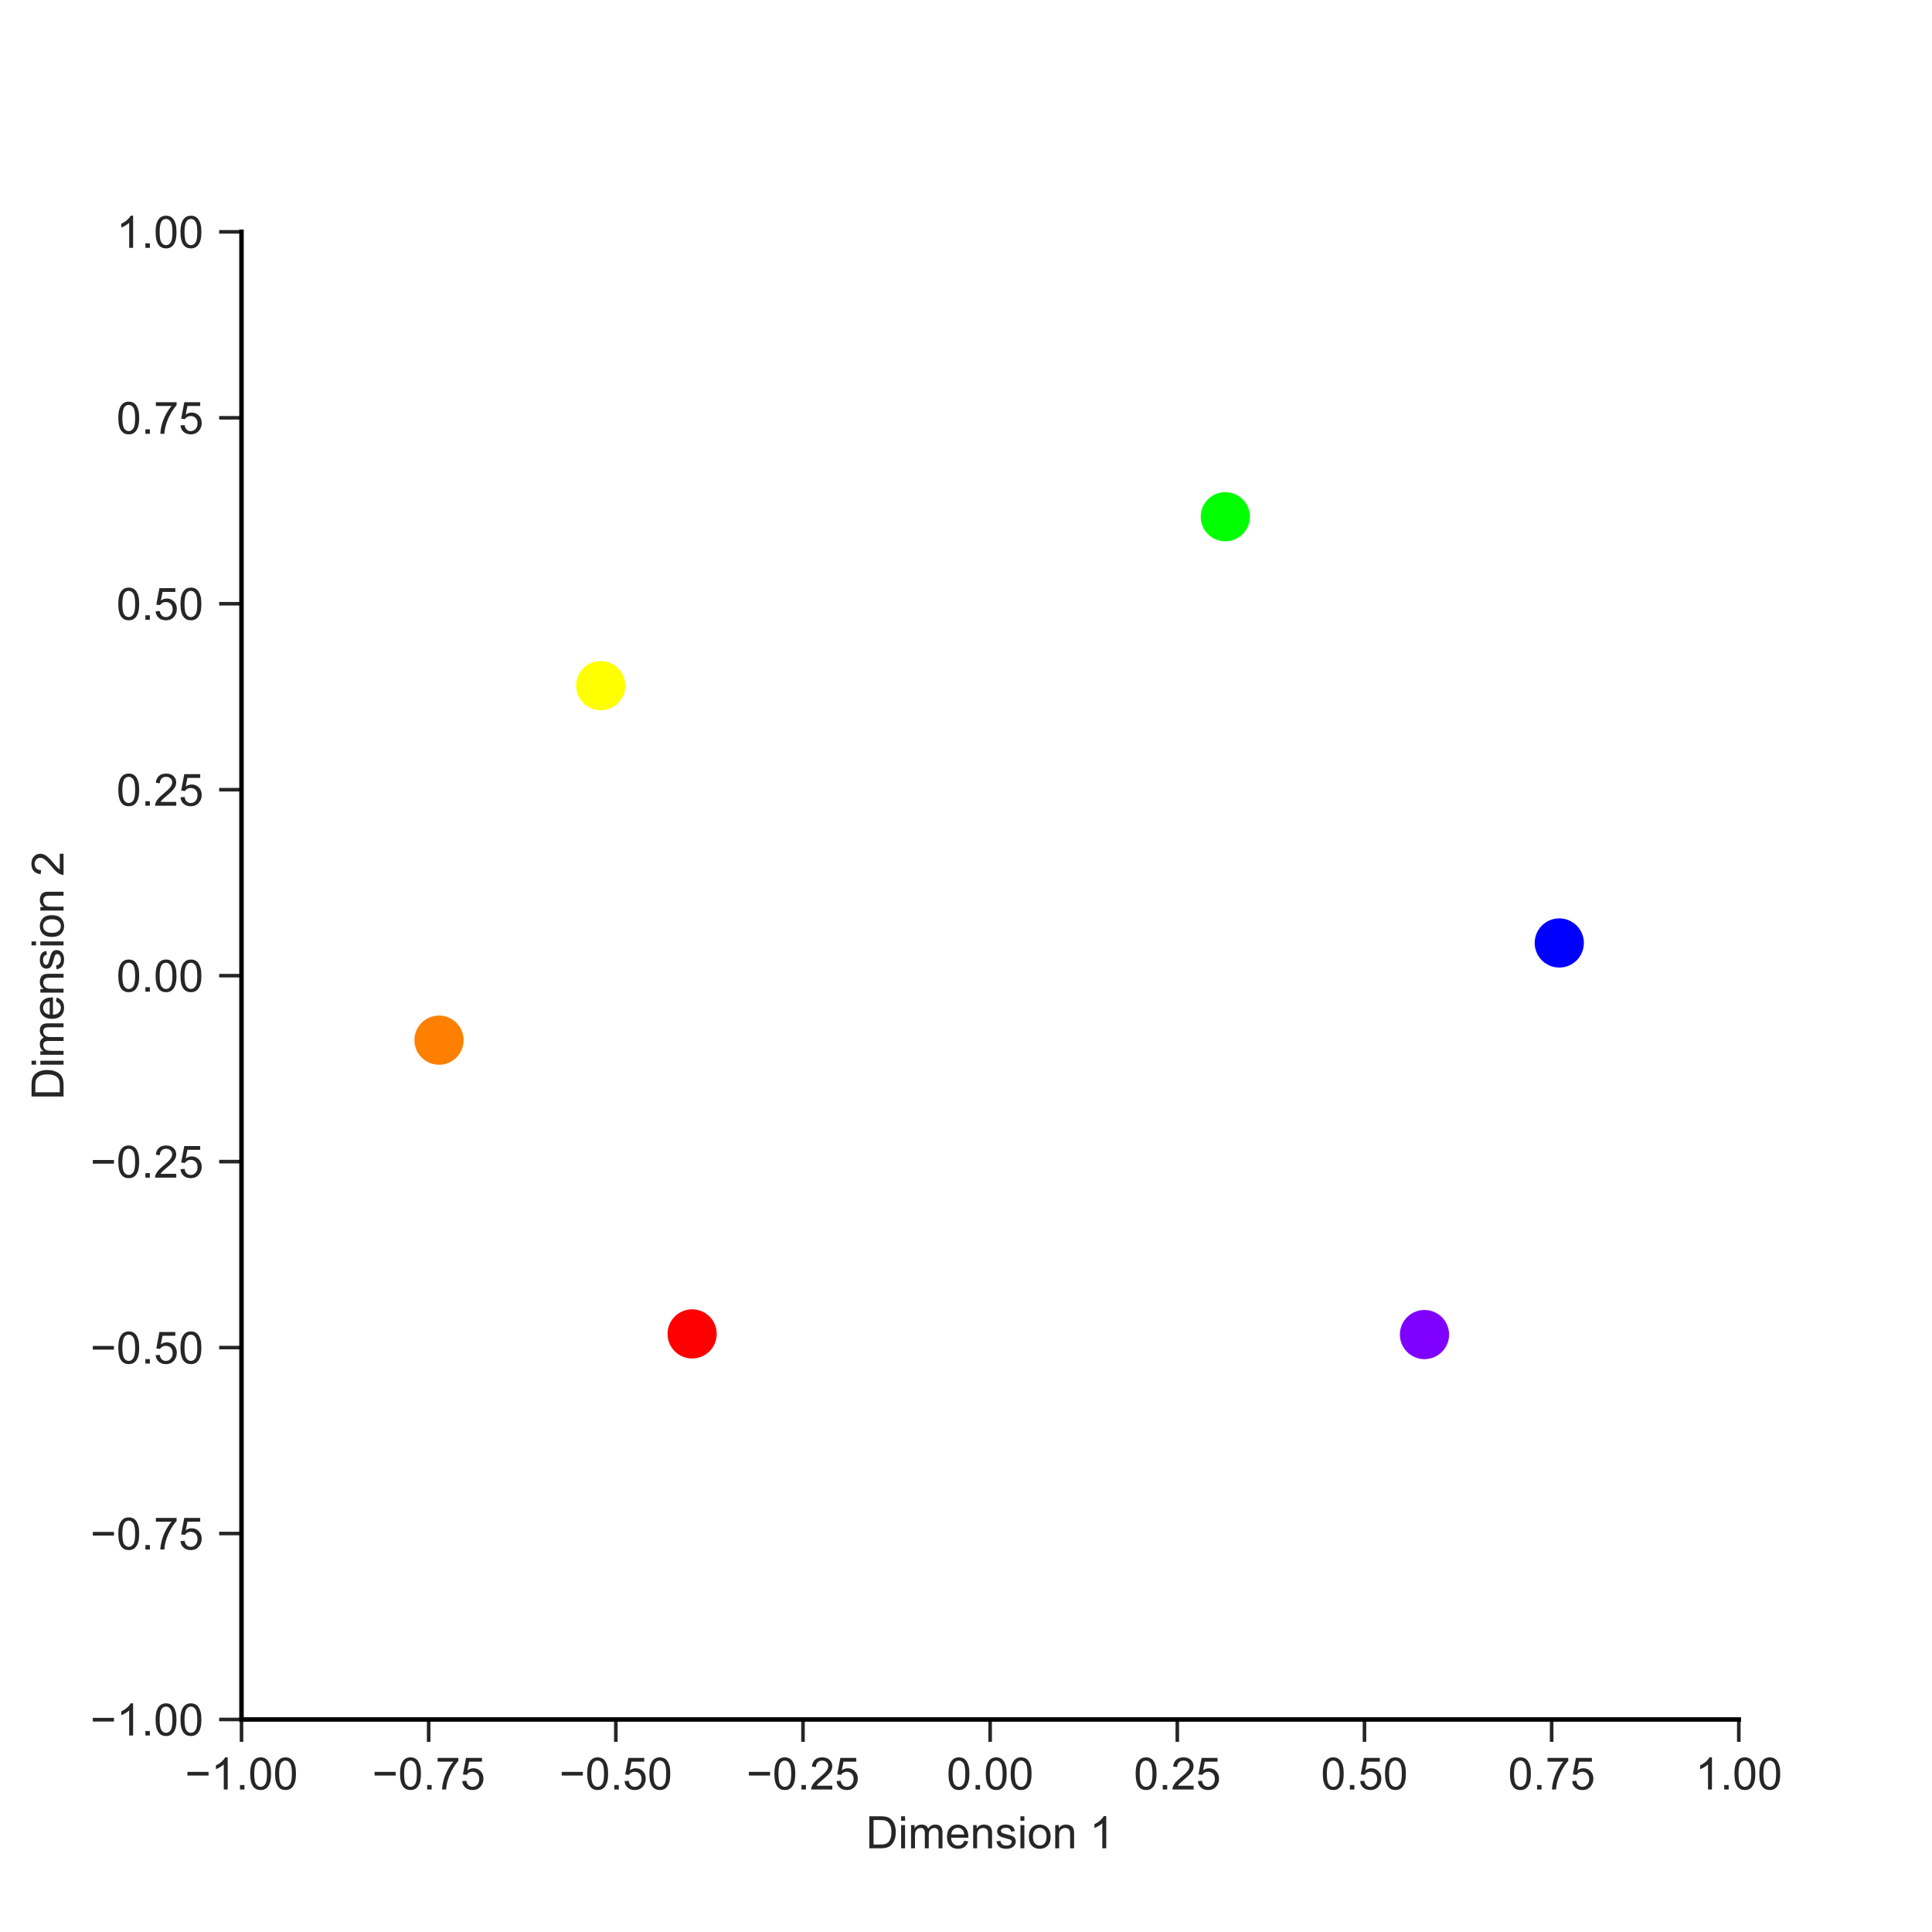
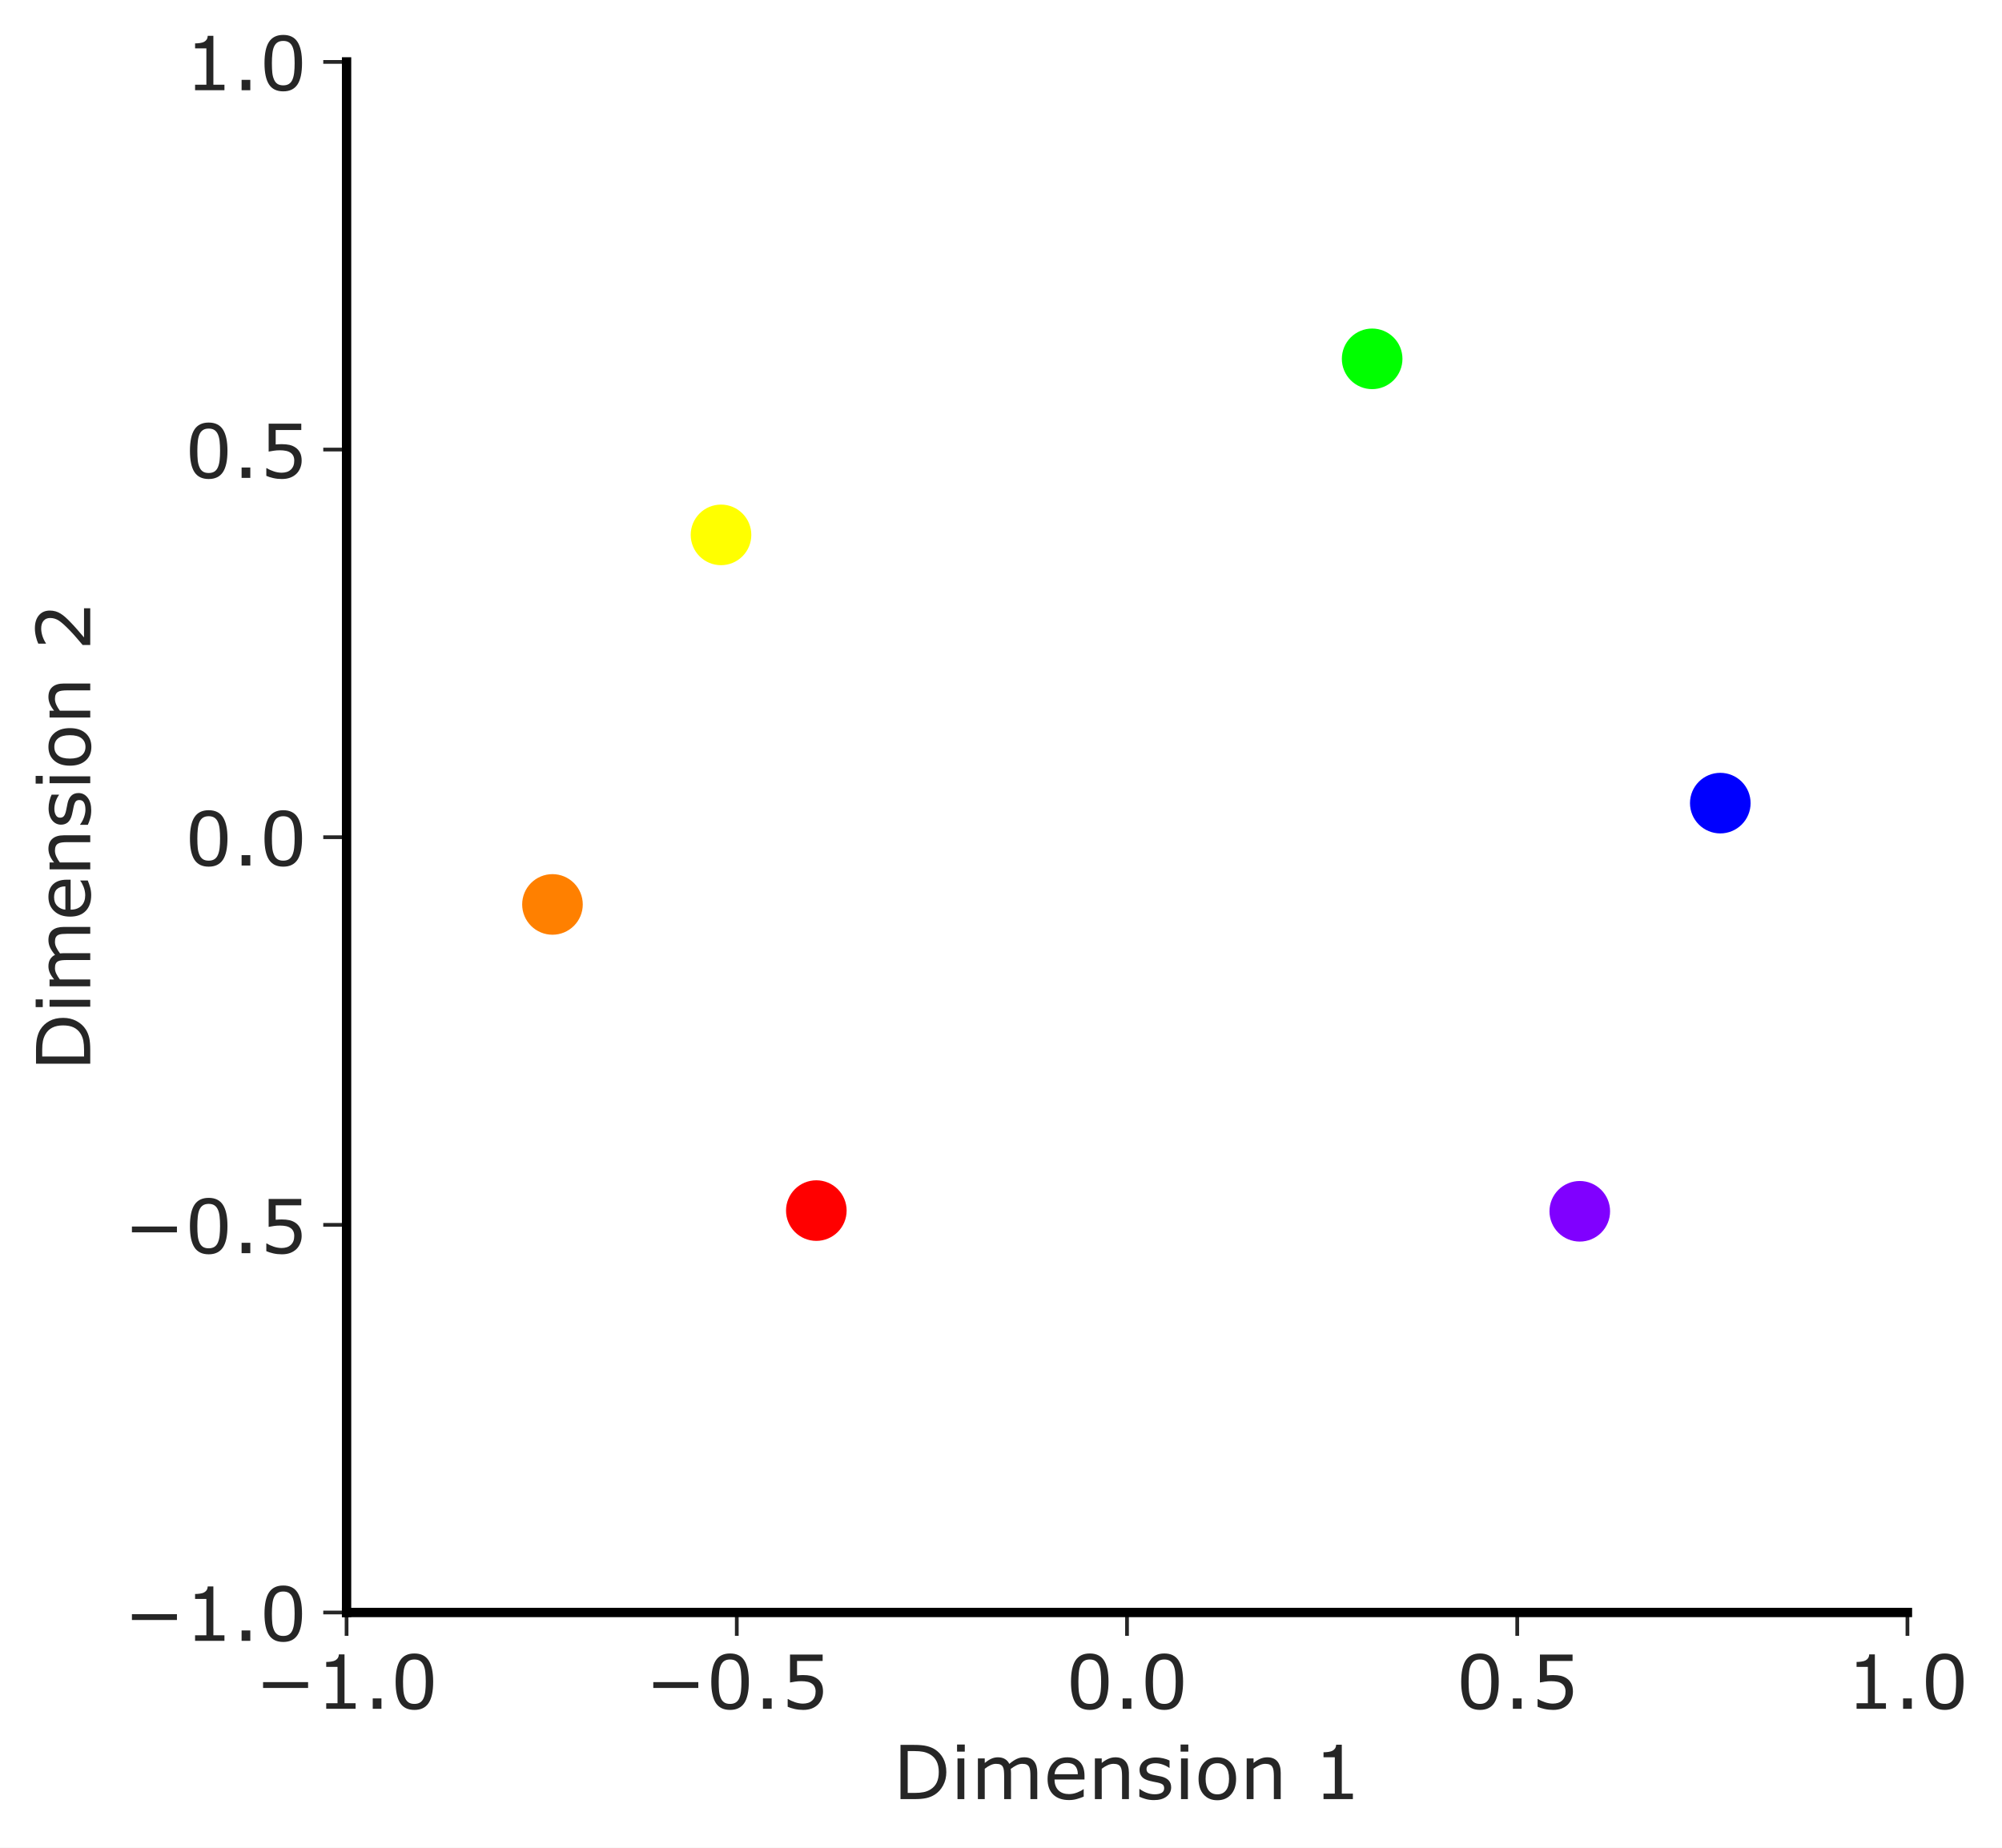
- <svg xmlns="http://www.w3.org/2000/svg" xmlns:xlink="http://www.w3.org/1999/xlink" width="432pt" height="432pt" viewBox="0 0 432 432" version="1.1">
+ <svg xmlns="http://www.w3.org/2000/svg" xmlns:xlink="http://www.w3.org/1999/xlink" width="429.42pt" height="396.374pt" viewBox="0 0 429.42 396.374" version="1.1">
  <defs>
    <style type="text/css">*{stroke-linejoin: round; stroke-linecap: butt}</style>
  </defs>
  <g id="figure_1">
    <g id="patch_1">
-       <path d="M 0 432  L 432 432  L 432 0  L 0 0  z " style="fill: #ffffff" />
+       <path d="M 0 396.374  L 429.42 396.374  L 429.42 0  L 0 0  z " style="fill: #ffffff" />
    </g>
    <g id="axes_1">
      <g id="patch_2">
-         <path d="M 54 384.48  L 388.8 384.48  L 388.8 51.84  L 54 51.84  z " style="fill: #ffffff" />
+         <path d="M 74.338 345.919  L 409.137 345.919  L 409.137 13.279  L 74.338 13.279  z " style="fill: #ffffff" />
      </g>
      <g id="matplotlib.axis_1">
        <g id="xtick_1">
          <g id="line2d_1">
-             <path d="M 54 384.48  L 54 51.84  " clip-path="url(#p0e31e19bcc)" style="fill: none; stroke: #ffffff; stroke-width: 0.8; stroke-linecap: round" />
+             <path d="M 74.338 345.919  L 74.338 13.279  " clip-path="url(#p8f8baae552)" style="fill: none; stroke: #ffffff; stroke-width: 0.8; stroke-linecap: round" />
          </g>
          <g id="line2d_2">
            <defs>
-               <path id="m3b81d5f640" d="M 0 0  L 0 5  " style="stroke: #262626; stroke-width: 0.8" />
-             </defs>
-             <g>
-               <use xlink:href="#m3b81d5f640" x="54" y="384.48" style="fill: #262626; stroke: #262626; stroke-width: 0.8" />
+               <path id="mc0f904292c" d="M 0 0  L 0 5  " style="stroke: #262626; stroke-width: 0.8" />
+             </defs>
+             <g>
+               <use xlink:href="#mc0f904292c" x="74.338" y="345.919" style="fill: #262626; stroke: #262626; stroke-width: 0.8" />
            </g>
          </g>
          <g id="text_1">
-             <g style="fill: #262626" transform="translate(41.34922 400.1378) scale(0.1 -0.1)">
+             <g style="fill: #262626" transform="translate(54.7075 366.5763) scale(0.16 -0.16)">
              <defs>
-                 <path id="ArialMT-2212" d="M 3381 1997  L 356 1997  L 356 2522  L 3381 2522  L 3381 1997  z " transform="scale(0.015625)" />
-                 <path id="ArialMT-31" d="M 2384 0  L 1822 0  L 1822 3584  Q 1619 3391 1289 3197  Q 959 3003 697 2906  L 697 3450  Q 1169 3672 1522 3987  Q 1875 4303 2022 4600  L 2384 4600  L 2384 0  z " transform="scale(0.015625)" />
-                 <path id="ArialMT-2e" d="M 581 0  L 581 641  L 1222 641  L 1222 0  L 581 0  z " transform="scale(0.015625)" />
-                 <path id="ArialMT-30" d="M 266 2259  Q 266 3072 433 3567  Q 600 4063 929 4331  Q 1259 4600 1759 4600  Q 2128 4600 2406 4451  Q 2684 4303 2865 4023  Q 3047 3744 3150 3342  Q 3253 2941 3253 2259  Q 3253 1453 3087 958  Q 2922 463 2592 192  Q 2263 -78 1759 -78  Q 1097 -78 719 397  Q 266 969 266 2259  z M 844 2259  Q 844 1131 1108 757  Q 1372 384 1759 384  Q 2147 384 2411 759  Q 2675 1134 2675 2259  Q 2675 3391 2411 3762  Q 2147 4134 1753 4134  Q 1366 4134 1134 3806  Q 844 3388 844 2259  z " transform="scale(0.015625)" />
+                 <path id="Verdana-2212" d="M 4550 1788  L 688 1788  L 688 2288  L 4550 2288  L 4550 1788  z " transform="scale(0.015625)" />
+                 <path id="Verdana-31" d="M 3388 0  L 869 0  L 869 475  L 1838 475  L 1838 3594  L 869 3594  L 869 4019  Q 1066 4019 1291 4051  Q 1516 4084 1631 4147  Q 1775 4225 1858 4345  Q 1941 4466 1953 4669  L 2438 4669  L 2438 475  L 3388 475  L 3388 0  z " transform="scale(0.015625)" />
+                 <path id="Verdana-2e" d="M 1538 0  L 791 0  L 791 891  L 1538 891  L 1538 0  z " transform="scale(0.015625)" />
+                 <path id="Verdana-30" d="M 3647 2328  Q 3647 1075 3255 489  Q 2863 -97 2038 -97  Q 1200 -97 814 497  Q 428 1091 428 2322  Q 428 3563 818 4155  Q 1209 4747 2038 4747  Q 2875 4747 3261 4145  Q 3647 3544 3647 2328  z M 2825 909  Q 2934 1163 2973 1505  Q 3013 1847 3013 2328  Q 3013 2803 2973 3153  Q 2934 3503 2822 3747  Q 2713 3988 2523 4109  Q 2334 4231 2038 4231  Q 1744 4231 1551 4109  Q 1359 3988 1247 3741  Q 1141 3509 1102 3137  Q 1063 2766 1063 2322  Q 1063 1834 1097 1506  Q 1131 1178 1244 919  Q 1347 675 1536 547  Q 1725 419 2038 419  Q 2331 419 2525 541  Q 2719 663 2825 909  z " transform="scale(0.015625)" />
              </defs>
-               <use xlink:href="#ArialMT-2212" />
-               <use xlink:href="#ArialMT-31" x="58.398" />
-               <use xlink:href="#ArialMT-2e" x="114.014" />
-               <use xlink:href="#ArialMT-30" x="141.797" />
-               <use xlink:href="#ArialMT-30" x="197.412" />
+               <use xlink:href="#Verdana-2212" />
+               <use xlink:href="#Verdana-31" x="81.836" />
+               <use xlink:href="#Verdana-2e" x="145.41" />
+               <use xlink:href="#Verdana-30" x="181.787" />
            </g>
          </g>
        </g>
        <g id="xtick_2">
          <g id="line2d_3">
-             <path d="M 95.85 384.48  L 95.85 51.84  " clip-path="url(#p0e31e19bcc)" style="fill: none; stroke: #ffffff; stroke-width: 0.8; stroke-linecap: round" />
+             <path d="M 158.037 345.919  L 158.037 13.279  " clip-path="url(#p8f8baae552)" style="fill: none; stroke: #ffffff; stroke-width: 0.8; stroke-linecap: round" />
          </g>
          <g id="line2d_4">
            <g>
-               <use xlink:href="#m3b81d5f640" x="95.85" y="384.48" style="fill: #262626; stroke: #262626; stroke-width: 0.8" />
+               <use xlink:href="#mc0f904292c" x="158.037" y="345.919" style="fill: #262626; stroke: #262626; stroke-width: 0.8" />
            </g>
          </g>
          <g id="text_2">
-             <g style="fill: #262626" transform="translate(83.19922 400.1378) scale(0.1 -0.1)">
+             <g style="fill: #262626" transform="translate(138.4075 366.5763) scale(0.16 -0.16)">
              <defs>
-                 <path id="ArialMT-37" d="M 303 3981  L 303 4522  L 3269 4522  L 3269 4084  Q 2831 3619 2401 2847  Q 1972 2075 1738 1259  Q 1569 684 1522 0  L 944 0  Q 953 541 1156 1306  Q 1359 2072 1739 2783  Q 2119 3494 2547 3981  L 303 3981  z " transform="scale(0.015625)" />
-                 <path id="ArialMT-35" d="M 266 1200  L 856 1250  Q 922 819 1161 601  Q 1400 384 1738 384  Q 2144 384 2425 690  Q 2706 997 2706 1503  Q 2706 1984 2436 2262  Q 2166 2541 1728 2541  Q 1456 2541 1237 2417  Q 1019 2294 894 2097  L 366 2166  L 809 4519  L 3088 4519  L 3088 3981  L 1259 3981  L 1013 2750  Q 1425 3038 1878 3038  Q 2478 3038 2890 2622  Q 3303 2206 3303 1553  Q 3303 931 2941 478  Q 2500 -78 1738 -78  Q 1113 -78 717 272  Q 322 622 266 1200  z " transform="scale(0.015625)" />
+                 <path id="Verdana-35" d="M 3616 1478  Q 3616 1153 3497 856  Q 3378 559 3172 356  Q 2947 138 2636 20  Q 2325 -97 1916 -97  Q 1534 -97 1181 -17  Q 828 63 584 175  L 584 834  L 628 834  Q 884 672 1228 558  Q 1572 444 1903 444  Q 2125 444 2333 506  Q 2541 569 2703 725  Q 2841 859 2911 1046  Q 2981 1234 2981 1481  Q 2981 1722 2898 1887  Q 2816 2053 2669 2153  Q 2506 2272 2273 2320  Q 2041 2369 1753 2369  Q 1478 2369 1223 2331  Q 969 2294 784 2256  L 784 4653  L 3584 4653  L 3584 4106  L 1388 4106  L 1388 2869  Q 1522 2881 1662 2887  Q 1803 2894 1906 2894  Q 2284 2894 2568 2830  Q 2853 2766 3091 2603  Q 3341 2431 3478 2159  Q 3616 1888 3616 1478  z " transform="scale(0.015625)" />
              </defs>
-               <use xlink:href="#ArialMT-2212" />
-               <use xlink:href="#ArialMT-30" x="58.398" />
-               <use xlink:href="#ArialMT-2e" x="114.014" />
-               <use xlink:href="#ArialMT-37" x="141.797" />
-               <use xlink:href="#ArialMT-35" x="197.412" />
+               <use xlink:href="#Verdana-2212" />
+               <use xlink:href="#Verdana-30" x="81.836" />
+               <use xlink:href="#Verdana-2e" x="145.41" />
+               <use xlink:href="#Verdana-35" x="181.787" />
            </g>
          </g>
        </g>
        <g id="xtick_3">
          <g id="line2d_5">
-             <path d="M 137.7 384.48  L 137.7 51.84  " clip-path="url(#p0e31e19bcc)" style="fill: none; stroke: #ffffff; stroke-width: 0.8; stroke-linecap: round" />
+             <path d="M 241.738 345.919  L 241.738 13.279  " clip-path="url(#p8f8baae552)" style="fill: none; stroke: #ffffff; stroke-width: 0.8; stroke-linecap: round" />
          </g>
          <g id="line2d_6">
            <g>
-               <use xlink:href="#m3b81d5f640" x="137.7" y="384.48" style="fill: #262626; stroke: #262626; stroke-width: 0.8" />
+               <use xlink:href="#mc0f904292c" x="241.738" y="345.919" style="fill: #262626; stroke: #262626; stroke-width: 0.8" />
            </g>
          </g>
          <g id="text_3">
-             <g style="fill: #262626" transform="translate(125.0492 400.1378) scale(0.1 -0.1)">
-               <use xlink:href="#ArialMT-2212" />
-               <use xlink:href="#ArialMT-30" x="58.398" />
-               <use xlink:href="#ArialMT-2e" x="114.014" />
-               <use xlink:href="#ArialMT-35" x="141.797" />
-               <use xlink:href="#ArialMT-30" x="197.412" />
+             <g style="fill: #262626" transform="translate(228.655 366.5763) scale(0.16 -0.16)">
+               <use xlink:href="#Verdana-30" />
+               <use xlink:href="#Verdana-2e" x="63.574" />
+               <use xlink:href="#Verdana-30" x="99.951" />
            </g>
          </g>
        </g>
        <g id="xtick_4">
          <g id="line2d_7">
-             <path d="M 179.55 384.48  L 179.55 51.84  " clip-path="url(#p0e31e19bcc)" style="fill: none; stroke: #ffffff; stroke-width: 0.8; stroke-linecap: round" />
+             <path d="M 325.438 345.919  L 325.438 13.279  " clip-path="url(#p8f8baae552)" style="fill: none; stroke: #ffffff; stroke-width: 0.8; stroke-linecap: round" />
          </g>
          <g id="line2d_8">
            <g>
-               <use xlink:href="#m3b81d5f640" x="179.55" y="384.48" style="fill: #262626; stroke: #262626; stroke-width: 0.8" />
+               <use xlink:href="#mc0f904292c" x="325.438" y="345.919" style="fill: #262626; stroke: #262626; stroke-width: 0.8" />
            </g>
          </g>
          <g id="text_4">
-             <g style="fill: #262626" transform="translate(166.8992 400.1378) scale(0.1 -0.1)">
-               <defs>
-                 <path id="ArialMT-32" d="M 3222 541  L 3222 0  L 194 0  Q 188 203 259 391  Q 375 700 629 1000  Q 884 1300 1366 1694  Q 2113 2306 2375 2664  Q 2638 3022 2638 3341  Q 2638 3675 2398 3904  Q 2159 4134 1775 4134  Q 1369 4134 1125 3890  Q 881 3647 878 3216  L 300 3275  Q 359 3922 746 4261  Q 1134 4600 1788 4600  Q 2447 4600 2831 4234  Q 3216 3869 3216 3328  Q 3216 3053 3103 2787  Q 2991 2522 2730 2228  Q 2469 1934 1863 1422  Q 1356 997 1212 845  Q 1069 694 975 541  L 3222 541  z " transform="scale(0.015625)" />
-               </defs>
-               <use xlink:href="#ArialMT-2212" />
-               <use xlink:href="#ArialMT-30" x="58.398" />
-               <use xlink:href="#ArialMT-2e" x="114.014" />
-               <use xlink:href="#ArialMT-32" x="141.797" />
-               <use xlink:href="#ArialMT-35" x="197.412" />
+             <g style="fill: #262626" transform="translate(312.355 366.5763) scale(0.16 -0.16)">
+               <use xlink:href="#Verdana-30" />
+               <use xlink:href="#Verdana-2e" x="63.574" />
+               <use xlink:href="#Verdana-35" x="99.951" />
            </g>
          </g>
        </g>
        <g id="xtick_5">
          <g id="line2d_9">
-             <path d="M 221.4 384.48  L 221.4 51.84  " clip-path="url(#p0e31e19bcc)" style="fill: none; stroke: #ffffff; stroke-width: 0.8; stroke-linecap: round" />
+             <path d="M 409.137 345.919  L 409.137 13.279  " clip-path="url(#p8f8baae552)" style="fill: none; stroke: #ffffff; stroke-width: 0.8; stroke-linecap: round" />
          </g>
          <g id="line2d_10">
            <g>
-               <use xlink:href="#m3b81d5f640" x="221.4" y="384.48" style="fill: #262626; stroke: #262626; stroke-width: 0.8" />
+               <use xlink:href="#mc0f904292c" x="409.137" y="345.919" style="fill: #262626; stroke: #262626; stroke-width: 0.8" />
            </g>
          </g>
          <g id="text_5">
-             <g style="fill: #262626" transform="translate(211.6695 400.1378) scale(0.1 -0.1)">
-               <use xlink:href="#ArialMT-30" />
-               <use xlink:href="#ArialMT-2e" x="55.615" />
-               <use xlink:href="#ArialMT-30" x="83.398" />
-               <use xlink:href="#ArialMT-30" x="139.014" />
-             </g>
-           </g>
-         </g>
-         <g id="xtick_6">
-           <g id="line2d_11">
-             <path d="M 263.25 384.48  L 263.25 51.84  " clip-path="url(#p0e31e19bcc)" style="fill: none; stroke: #ffffff; stroke-width: 0.8; stroke-linecap: round" />
-           </g>
-           <g id="line2d_12">
-             <g>
-               <use xlink:href="#m3b81d5f640" x="263.25" y="384.48" style="fill: #262626; stroke: #262626; stroke-width: 0.8" />
-             </g>
-           </g>
-           <g id="text_6">
-             <g style="fill: #262626" transform="translate(253.5195 400.1378) scale(0.1 -0.1)">
-               <use xlink:href="#ArialMT-30" />
-               <use xlink:href="#ArialMT-2e" x="55.615" />
-               <use xlink:href="#ArialMT-32" x="83.398" />
-               <use xlink:href="#ArialMT-35" x="139.014" />
-             </g>
-           </g>
-         </g>
-         <g id="xtick_7">
-           <g id="line2d_13">
-             <path d="M 305.1 384.48  L 305.1 51.84  " clip-path="url(#p0e31e19bcc)" style="fill: none; stroke: #ffffff; stroke-width: 0.8; stroke-linecap: round" />
-           </g>
-           <g id="line2d_14">
-             <g>
-               <use xlink:href="#m3b81d5f640" x="305.1" y="384.48" style="fill: #262626; stroke: #262626; stroke-width: 0.8" />
-             </g>
-           </g>
-           <g id="text_7">
-             <g style="fill: #262626" transform="translate(295.3695 400.1378) scale(0.1 -0.1)">
-               <use xlink:href="#ArialMT-30" />
-               <use xlink:href="#ArialMT-2e" x="55.615" />
-               <use xlink:href="#ArialMT-35" x="83.398" />
-               <use xlink:href="#ArialMT-30" x="139.014" />
-             </g>
-           </g>
-         </g>
-         <g id="xtick_8">
-           <g id="line2d_15">
-             <path d="M 346.95 384.48  L 346.95 51.84  " clip-path="url(#p0e31e19bcc)" style="fill: none; stroke: #ffffff; stroke-width: 0.8; stroke-linecap: round" />
-           </g>
-           <g id="line2d_16">
-             <g>
-               <use xlink:href="#m3b81d5f640" x="346.95" y="384.48" style="fill: #262626; stroke: #262626; stroke-width: 0.8" />
-             </g>
-           </g>
-           <g id="text_8">
-             <g style="fill: #262626" transform="translate(337.2195 400.1378) scale(0.1 -0.1)">
-               <use xlink:href="#ArialMT-30" />
-               <use xlink:href="#ArialMT-2e" x="55.615" />
-               <use xlink:href="#ArialMT-37" x="83.398" />
-               <use xlink:href="#ArialMT-35" x="139.014" />
-             </g>
-           </g>
-         </g>
-         <g id="xtick_9">
-           <g id="line2d_17">
-             <path d="M 388.8 384.48  L 388.8 51.84  " clip-path="url(#p0e31e19bcc)" style="fill: none; stroke: #ffffff; stroke-width: 0.8; stroke-linecap: round" />
-           </g>
-           <g id="line2d_18">
-             <g>
-               <use xlink:href="#m3b81d5f640" x="388.8" y="384.48" style="fill: #262626; stroke: #262626; stroke-width: 0.8" />
-             </g>
-           </g>
-           <g id="text_9">
-             <g style="fill: #262626" transform="translate(379.0695 400.1378) scale(0.1 -0.1)">
-               <use xlink:href="#ArialMT-31" />
-               <use xlink:href="#ArialMT-2e" x="55.615" />
-               <use xlink:href="#ArialMT-30" x="83.398" />
-               <use xlink:href="#ArialMT-30" x="139.014" />
-             </g>
-           </g>
-         </g>
-         <g id="text_10">
-           <g style="fill: #262626" transform="translate(193.6109 413.2831) scale(0.1 -0.1)">
-             <defs>
-               <path id="ArialMT-44" d="M 494 0  L 494 4581  L 2072 4581  Q 2606 4581 2888 4516  Q 3281 4425 3559 4188  Q 3922 3881 4101 3404  Q 4281 2928 4281 2316  Q 4281 1794 4159 1391  Q 4038 988 3847 723  Q 3656 459 3429 307  Q 3203 156 2883 78  Q 2563 0 2147 0  L 494 0  z M 1100 541  L 2078 541  Q 2531 541 2789 625  Q 3047 709 3200 863  Q 3416 1078 3536 1442  Q 3656 1806 3656 2325  Q 3656 3044 3420 3430  Q 3184 3816 2847 3947  Q 2603 4041 2063 4041  L 1100 4041  L 1100 541  z " transform="scale(0.015625)" />
-               <path id="ArialMT-69" d="M 425 3934  L 425 4581  L 988 4581  L 988 3934  L 425 3934  z M 425 0  L 425 3319  L 988 3319  L 988 0  L 425 0  z " transform="scale(0.015625)" />
-               <path id="ArialMT-6d" d="M 422 0  L 422 3319  L 925 3319  L 925 2853  Q 1081 3097 1340 3245  Q 1600 3394 1931 3394  Q 2300 3394 2536 3241  Q 2772 3088 2869 2813  Q 3263 3394 3894 3394  Q 4388 3394 4653 3120  Q 4919 2847 4919 2278  L 4919 0  L 4359 0  L 4359 2091  Q 4359 2428 4304 2576  Q 4250 2725 4106 2815  Q 3963 2906 3769 2906  Q 3419 2906 3187 2673  Q 2956 2441 2956 1928  L 2956 0  L 2394 0  L 2394 2156  Q 2394 2531 2256 2718  Q 2119 2906 1806 2906  Q 1569 2906 1367 2781  Q 1166 2656 1075 2415  Q 984 2175 984 1722  L 984 0  L 422 0  z " transform="scale(0.015625)" />
-               <path id="ArialMT-65" d="M 2694 1069  L 3275 997  Q 3138 488 2766 206  Q 2394 -75 1816 -75  Q 1088 -75 661 373  Q 234 822 234 1631  Q 234 2469 665 2931  Q 1097 3394 1784 3394  Q 2450 3394 2872 2941  Q 3294 2488 3294 1666  Q 3294 1616 3291 1516  L 816 1516  Q 847 969 1125 678  Q 1403 388 1819 388  Q 2128 388 2347 550  Q 2566 713 2694 1069  z M 847 1978  L 2700 1978  Q 2663 2397 2488 2606  Q 2219 2931 1791 2931  Q 1403 2931 1139 2672  Q 875 2413 847 1978  z " transform="scale(0.015625)" />
-               <path id="ArialMT-6e" d="M 422 0  L 422 3319  L 928 3319  L 928 2847  Q 1294 3394 1984 3394  Q 2284 3394 2536 3286  Q 2788 3178 2913 3003  Q 3038 2828 3088 2588  Q 3119 2431 3119 2041  L 3119 0  L 2556 0  L 2556 2019  Q 2556 2363 2490 2533  Q 2425 2703 2258 2804  Q 2091 2906 1866 2906  Q 1506 2906 1245 2678  Q 984 2450 984 1813  L 984 0  L 422 0  z " transform="scale(0.015625)" />
-               <path id="ArialMT-73" d="M 197 991  L 753 1078  Q 800 744 1014 566  Q 1228 388 1613 388  Q 2000 388 2187 545  Q 2375 703 2375 916  Q 2375 1106 2209 1216  Q 2094 1291 1634 1406  Q 1016 1563 777 1677  Q 538 1791 414 1992  Q 291 2194 291 2438  Q 291 2659 392 2848  Q 494 3038 669 3163  Q 800 3259 1026 3326  Q 1253 3394 1513 3394  Q 1903 3394 2198 3281  Q 2494 3169 2634 2976  Q 2775 2784 2828 2463  L 2278 2388  Q 2241 2644 2061 2787  Q 1881 2931 1553 2931  Q 1166 2931 1000 2803  Q 834 2675 834 2503  Q 834 2394 903 2306  Q 972 2216 1119 2156  Q 1203 2125 1616 2013  Q 2213 1853 2448 1751  Q 2684 1650 2818 1456  Q 2953 1263 2953 975  Q 2953 694 2789 445  Q 2625 197 2315 61  Q 2006 -75 1616 -75  Q 969 -75 630 194  Q 291 463 197 991  z " transform="scale(0.015625)" />
-               <path id="ArialMT-6f" d="M 213 1659  Q 213 2581 725 3025  Q 1153 3394 1769 3394  Q 2453 3394 2887 2945  Q 3322 2497 3322 1706  Q 3322 1066 3130 698  Q 2938 331 2570 128  Q 2203 -75 1769 -75  Q 1072 -75 642 372  Q 213 819 213 1659  z M 791 1659  Q 791 1022 1069 705  Q 1347 388 1769 388  Q 2188 388 2466 706  Q 2744 1025 2744 1678  Q 2744 2294 2464 2611  Q 2184 2928 1769 2928  Q 1347 2928 1069 2612  Q 791 2297 791 1659  z " transform="scale(0.015625)" />
-               <path id="ArialMT-20" transform="scale(0.015625)" />
-             </defs>
-             <use xlink:href="#ArialMT-44" />
-             <use xlink:href="#ArialMT-69" x="72.217" />
-             <use xlink:href="#ArialMT-6d" x="94.434" />
-             <use xlink:href="#ArialMT-65" x="177.734" />
-             <use xlink:href="#ArialMT-6e" x="233.35" />
-             <use xlink:href="#ArialMT-73" x="288.965" />
-             <use xlink:href="#ArialMT-69" x="338.965" />
-             <use xlink:href="#ArialMT-6f" x="361.182" />
-             <use xlink:href="#ArialMT-6e" x="416.797" />
-             <use xlink:href="#ArialMT-20" x="472.412" />
-             <use xlink:href="#ArialMT-31" x="500.195" />
+             <g style="fill: #262626" transform="translate(396.055 366.5763) scale(0.16 -0.16)">
+               <use xlink:href="#Verdana-31" />
+               <use xlink:href="#Verdana-2e" x="63.574" />
+               <use xlink:href="#Verdana-30" x="99.951" />
+             </g>
+           </g>
+         </g>
+         <g id="text_6">
+           <g style="fill: #262626" transform="translate(191.59 385.9538) scale(0.16 -0.16)">
+             <defs>
+               <path id="Verdana-44" d="M 4556 2322  Q 4556 1688 4279 1172  Q 4003 656 3544 372  Q 3225 175 2833 87  Q 2441 0 1800 0  L 625 0  L 625 4653  L 1788 4653  Q 2469 4653 2870 4554  Q 3272 4456 3550 4284  Q 4025 3988 4290 3494  Q 4556 3000 4556 2322  z M 3909 2331  Q 3909 2878 3718 3253  Q 3528 3628 3150 3844  Q 2875 4000 2565 4061  Q 2256 4122 1825 4122  L 1244 4122  L 1244 531  L 1825 531  Q 2272 531 2605 597  Q 2938 663 3216 841  Q 3563 1063 3736 1425  Q 3909 1788 3909 2331  z " transform="scale(0.015625)" />
+               <path id="Verdana-69" d="M 1209 4075  L 547 4075  L 547 4684  L 1209 4684  L 1209 4075  z M 1172 0  L 584 0  L 584 3491  L 1172 3491  L 1172 0  z " transform="scale(0.015625)" />
+               <path id="Verdana-6d" d="M 5672 0  L 5084 0  L 5084 1988  Q 5084 2213 5064 2422  Q 5044 2631 4978 2756  Q 4906 2891 4772 2959  Q 4638 3028 4384 3028  Q 4138 3028 3891 2904  Q 3644 2781 3397 2591  Q 3406 2519 3412 2423  Q 3419 2328 3419 2234  L 3419 0  L 2831 0  L 2831 1988  Q 2831 2219 2811 2426  Q 2791 2634 2725 2759  Q 2653 2894 2518 2961  Q 2384 3028 2131 3028  Q 1891 3028 1648 2909  Q 1406 2791 1166 2606  L 1166 0  L 578 0  L 578 3491  L 1166 3491  L 1166 3103  Q 1441 3331 1714 3459  Q 1988 3588 2297 3588  Q 2653 3588 2901 3438  Q 3150 3288 3272 3022  Q 3628 3322 3922 3455  Q 4216 3588 4550 3588  Q 5125 3588 5398 3239  Q 5672 2891 5672 2266  L 5672 0  z " transform="scale(0.015625)" />
+               <path id="Verdana-65" d="M 3500 1684  L 928 1684  Q 928 1363 1025 1123  Q 1122 884 1291 731  Q 1453 581 1676 506  Q 1900 431 2169 431  Q 2525 431 2886 573  Q 3247 716 3400 853  L 3431 853  L 3431 213  Q 3134 88 2825 3  Q 2516 -81 2175 -81  Q 1306 -81 818 389  Q 331 859 331 1725  Q 331 2581 798 3084  Q 1266 3588 2028 3588  Q 2734 3588 3117 3175  Q 3500 2763 3500 2003  L 3500 1684  z M 2928 2134  Q 2925 2597 2695 2850  Q 2466 3103 1997 3103  Q 1525 3103 1245 2825  Q 966 2547 928 2134  L 2928 2134  z " transform="scale(0.015625)" />
+               <path id="Verdana-6e" d="M 3497 0  L 2909 0  L 2909 1988  Q 2909 2228 2881 2439  Q 2853 2650 2778 2769  Q 2700 2900 2553 2964  Q 2406 3028 2172 3028  Q 1931 3028 1668 2909  Q 1406 2791 1166 2606  L 1166 0  L 578 0  L 578 3491  L 1166 3491  L 1166 3103  Q 1441 3331 1734 3459  Q 2028 3588 2338 3588  Q 2903 3588 3200 3247  Q 3497 2906 3497 2266  L 3497 0  z " transform="scale(0.015625)" />
+               <path id="Verdana-73" d="M 3072 1006  Q 3072 528 2676 222  Q 2281 -84 1597 -84  Q 1209 -84 886 8  Q 563 100 344 209  L 344 869  L 375 869  Q 653 659 993 536  Q 1334 413 1647 413  Q 2034 413 2253 538  Q 2472 663 2472 931  Q 2472 1138 2353 1244  Q 2234 1350 1897 1425  Q 1772 1453 1570 1490  Q 1369 1528 1203 1572  Q 744 1694 551 1930  Q 359 2166 359 2509  Q 359 2725 448 2915  Q 538 3106 719 3256  Q 894 3403 1164 3489  Q 1434 3575 1769 3575  Q 2081 3575 2401 3498  Q 2722 3422 2934 3313  L 2934 2684  L 2903 2684  Q 2678 2850 2356 2964  Q 2034 3078 1725 3078  Q 1403 3078 1181 2954  Q 959 2831 959 2588  Q 959 2372 1094 2263  Q 1225 2153 1519 2084  Q 1681 2047 1882 2009  Q 2084 1972 2219 1941  Q 2628 1847 2850 1619  Q 3072 1388 3072 1006  z " transform="scale(0.015625)" />
+               <path id="Verdana-6f" d="M 3553 1744  Q 3553 891 3115 397  Q 2678 -97 1944 -97  Q 1203 -97 767 397  Q 331 891 331 1744  Q 331 2597 767 3092  Q 1203 3588 1944 3588  Q 2678 3588 3115 3092  Q 3553 2597 3553 1744  z M 2947 1744  Q 2947 2422 2681 2751  Q 2416 3081 1944 3081  Q 1466 3081 1202 2751  Q 938 2422 938 1744  Q 938 1088 1203 748  Q 1469 409 1944 409  Q 2413 409 2680 745  Q 2947 1081 2947 1744  z " transform="scale(0.015625)" />
+               <path id="Verdana-20" transform="scale(0.015625)" />
+             </defs>
+             <use xlink:href="#Verdana-44" />
+             <use xlink:href="#Verdana-69" x="77.051" />
+             <use xlink:href="#Verdana-6d" x="104.492" />
+             <use xlink:href="#Verdana-65" x="201.758" />
+             <use xlink:href="#Verdana-6e" x="261.328" />
+             <use xlink:href="#Verdana-73" x="324.609" />
+             <use xlink:href="#Verdana-69" x="376.709" />
+             <use xlink:href="#Verdana-6f" x="404.15" />
+             <use xlink:href="#Verdana-6e" x="464.844" />
+             <use xlink:href="#Verdana-20" x="528.125" />
+             <use xlink:href="#Verdana-31" x="563.281" />
          </g>
        </g>
      </g>
      <g id="matplotlib.axis_2">
        <g id="ytick_1">
+           <g id="line2d_11">
+             <path d="M 74.338 345.919  L 409.137 345.919  " clip-path="url(#p8f8baae552)" style="fill: none; stroke: #ffffff; stroke-width: 0.8; stroke-linecap: round" />
+           </g>
+           <g id="line2d_12">
+             <defs>
+               <path id="m581f8570e9" d="M 0 0  L -5 0  " style="stroke: #262626; stroke-width: 0.8" />
+             </defs>
+             <g>
+               <use xlink:href="#m581f8570e9" x="74.338" y="345.919" style="fill: #262626; stroke: #262626; stroke-width: 0.8" />
+             </g>
+           </g>
+           <g id="text_7">
+             <g style="fill: #262626" transform="translate(26.5775 351.9975) scale(0.16 -0.16)">
+               <use xlink:href="#Verdana-2212" />
+               <use xlink:href="#Verdana-31" x="81.836" />
+               <use xlink:href="#Verdana-2e" x="145.41" />
+               <use xlink:href="#Verdana-30" x="181.787" />
+             </g>
+           </g>
+         </g>
+         <g id="ytick_2">
+           <g id="line2d_13">
+             <path d="M 74.338 262.759  L 409.137 262.759  " clip-path="url(#p8f8baae552)" style="fill: none; stroke: #ffffff; stroke-width: 0.8; stroke-linecap: round" />
+           </g>
+           <g id="line2d_14">
+             <g>
+               <use xlink:href="#m581f8570e9" x="74.338" y="262.759" style="fill: #262626; stroke: #262626; stroke-width: 0.8" />
+             </g>
+           </g>
+           <g id="text_8">
+             <g style="fill: #262626" transform="translate(26.5775 268.8375) scale(0.16 -0.16)">
+               <use xlink:href="#Verdana-2212" />
+               <use xlink:href="#Verdana-30" x="81.836" />
+               <use xlink:href="#Verdana-2e" x="145.41" />
+               <use xlink:href="#Verdana-35" x="181.787" />
+             </g>
+           </g>
+         </g>
+         <g id="ytick_3">
+           <g id="line2d_15">
+             <path d="M 74.338 179.599  L 409.137 179.599  " clip-path="url(#p8f8baae552)" style="fill: none; stroke: #ffffff; stroke-width: 0.8; stroke-linecap: round" />
+           </g>
+           <g id="line2d_16">
+             <g>
+               <use xlink:href="#m581f8570e9" x="74.338" y="179.599" style="fill: #262626; stroke: #262626; stroke-width: 0.8" />
+             </g>
+           </g>
+           <g id="text_9">
+             <g style="fill: #262626" transform="translate(39.6725 185.6775) scale(0.16 -0.16)">
+               <use xlink:href="#Verdana-30" />
+               <use xlink:href="#Verdana-2e" x="63.574" />
+               <use xlink:href="#Verdana-30" x="99.951" />
+             </g>
+           </g>
+         </g>
+         <g id="ytick_4">
+           <g id="line2d_17">
+             <path d="M 74.338 96.439  L 409.137 96.439  " clip-path="url(#p8f8baae552)" style="fill: none; stroke: #ffffff; stroke-width: 0.8; stroke-linecap: round" />
+           </g>
+           <g id="line2d_18">
+             <g>
+               <use xlink:href="#m581f8570e9" x="74.338" y="96.439" style="fill: #262626; stroke: #262626; stroke-width: 0.8" />
+             </g>
+           </g>
+           <g id="text_10">
+             <g style="fill: #262626" transform="translate(39.6725 102.5175) scale(0.16 -0.16)">
+               <use xlink:href="#Verdana-30" />
+               <use xlink:href="#Verdana-2e" x="63.574" />
+               <use xlink:href="#Verdana-35" x="99.951" />
+             </g>
+           </g>
+         </g>
+         <g id="ytick_5">
          <g id="line2d_19">
-             <path d="M 54 384.48  L 388.8 384.48  " clip-path="url(#p0e31e19bcc)" style="fill: none; stroke: #ffffff; stroke-width: 0.8; stroke-linecap: round" />
+             <path d="M 74.338 13.279  L 409.137 13.279  " clip-path="url(#p8f8baae552)" style="fill: none; stroke: #ffffff; stroke-width: 0.8; stroke-linecap: round" />
          </g>
          <g id="line2d_20">
-             <defs>
-               <path id="m0cd75e228b" d="M 0 0  L -5 0  " style="stroke: #262626; stroke-width: 0.8" />
-             </defs>
-             <g>
-               <use xlink:href="#m0cd75e228b" x="54" y="384.48" style="fill: #262626; stroke: #262626; stroke-width: 0.8" />
+             <g>
+               <use xlink:href="#m581f8570e9" x="74.338" y="13.279" style="fill: #262626; stroke: #262626; stroke-width: 0.8" />
            </g>
          </g>
          <g id="text_11">
-             <g style="fill: #262626" transform="translate(20.19844 388.0589) scale(0.1 -0.1)">
-               <use xlink:href="#ArialMT-2212" />
-               <use xlink:href="#ArialMT-31" x="58.398" />
-               <use xlink:href="#ArialMT-2e" x="114.014" />
-               <use xlink:href="#ArialMT-30" x="141.797" />
-               <use xlink:href="#ArialMT-30" x="197.412" />
-             </g>
-           </g>
-         </g>
-         <g id="ytick_2">
-           <g id="line2d_21">
-             <path d="M 54 342.9  L 388.8 342.9  " clip-path="url(#p0e31e19bcc)" style="fill: none; stroke: #ffffff; stroke-width: 0.8; stroke-linecap: round" />
-           </g>
-           <g id="line2d_22">
-             <g>
-               <use xlink:href="#m0cd75e228b" x="54" y="342.9" style="fill: #262626; stroke: #262626; stroke-width: 0.8" />
-             </g>
-           </g>
-           <g id="text_12">
-             <g style="fill: #262626" transform="translate(20.19844 346.4789) scale(0.1 -0.1)">
-               <use xlink:href="#ArialMT-2212" />
-               <use xlink:href="#ArialMT-30" x="58.398" />
-               <use xlink:href="#ArialMT-2e" x="114.014" />
-               <use xlink:href="#ArialMT-37" x="141.797" />
-               <use xlink:href="#ArialMT-35" x="197.412" />
-             </g>
-           </g>
-         </g>
-         <g id="ytick_3">
-           <g id="line2d_23">
-             <path d="M 54 301.32  L 388.8 301.32  " clip-path="url(#p0e31e19bcc)" style="fill: none; stroke: #ffffff; stroke-width: 0.8; stroke-linecap: round" />
-           </g>
-           <g id="line2d_24">
-             <g>
-               <use xlink:href="#m0cd75e228b" x="54" y="301.32" style="fill: #262626; stroke: #262626; stroke-width: 0.8" />
-             </g>
-           </g>
-           <g id="text_13">
-             <g style="fill: #262626" transform="translate(20.19844 304.8989) scale(0.1 -0.1)">
-               <use xlink:href="#ArialMT-2212" />
-               <use xlink:href="#ArialMT-30" x="58.398" />
-               <use xlink:href="#ArialMT-2e" x="114.014" />
-               <use xlink:href="#ArialMT-35" x="141.797" />
-               <use xlink:href="#ArialMT-30" x="197.412" />
-             </g>
-           </g>
-         </g>
-         <g id="ytick_4">
-           <g id="line2d_25">
-             <path d="M 54 259.74  L 388.8 259.74  " clip-path="url(#p0e31e19bcc)" style="fill: none; stroke: #ffffff; stroke-width: 0.8; stroke-linecap: round" />
-           </g>
-           <g id="line2d_26">
-             <g>
-               <use xlink:href="#m0cd75e228b" x="54" y="259.74" style="fill: #262626; stroke: #262626; stroke-width: 0.8" />
-             </g>
-           </g>
-           <g id="text_14">
-             <g style="fill: #262626" transform="translate(20.19844 263.3189) scale(0.1 -0.1)">
-               <use xlink:href="#ArialMT-2212" />
-               <use xlink:href="#ArialMT-30" x="58.398" />
-               <use xlink:href="#ArialMT-2e" x="114.014" />
-               <use xlink:href="#ArialMT-32" x="141.797" />
-               <use xlink:href="#ArialMT-35" x="197.412" />
-             </g>
-           </g>
-         </g>
-         <g id="ytick_5">
-           <g id="line2d_27">
-             <path d="M 54 218.16  L 388.8 218.16  " clip-path="url(#p0e31e19bcc)" style="fill: none; stroke: #ffffff; stroke-width: 0.8; stroke-linecap: round" />
-           </g>
-           <g id="line2d_28">
-             <g>
-               <use xlink:href="#m0cd75e228b" x="54" y="218.16" style="fill: #262626; stroke: #262626; stroke-width: 0.8" />
-             </g>
-           </g>
-           <g id="text_15">
-             <g style="fill: #262626" transform="translate(26.03906 221.7389) scale(0.1 -0.1)">
-               <use xlink:href="#ArialMT-30" />
-               <use xlink:href="#ArialMT-2e" x="55.615" />
-               <use xlink:href="#ArialMT-30" x="83.398" />
-               <use xlink:href="#ArialMT-30" x="139.014" />
-             </g>
-           </g>
-         </g>
-         <g id="ytick_6">
-           <g id="line2d_29">
-             <path d="M 54 176.58  L 388.8 176.58  " clip-path="url(#p0e31e19bcc)" style="fill: none; stroke: #ffffff; stroke-width: 0.8; stroke-linecap: round" />
-           </g>
-           <g id="line2d_30">
-             <g>
-               <use xlink:href="#m0cd75e228b" x="54" y="176.58" style="fill: #262626; stroke: #262626; stroke-width: 0.8" />
-             </g>
-           </g>
-           <g id="text_16">
-             <g style="fill: #262626" transform="translate(26.03906 180.1589) scale(0.1 -0.1)">
-               <use xlink:href="#ArialMT-30" />
-               <use xlink:href="#ArialMT-2e" x="55.615" />
-               <use xlink:href="#ArialMT-32" x="83.398" />
-               <use xlink:href="#ArialMT-35" x="139.014" />
-             </g>
-           </g>
-         </g>
-         <g id="ytick_7">
-           <g id="line2d_31">
-             <path d="M 54 135  L 388.8 135  " clip-path="url(#p0e31e19bcc)" style="fill: none; stroke: #ffffff; stroke-width: 0.8; stroke-linecap: round" />
-           </g>
-           <g id="line2d_32">
-             <g>
-               <use xlink:href="#m0cd75e228b" x="54" y="135" style="fill: #262626; stroke: #262626; stroke-width: 0.8" />
-             </g>
-           </g>
-           <g id="text_17">
-             <g style="fill: #262626" transform="translate(26.03906 138.5789) scale(0.1 -0.1)">
-               <use xlink:href="#ArialMT-30" />
-               <use xlink:href="#ArialMT-2e" x="55.615" />
-               <use xlink:href="#ArialMT-35" x="83.398" />
-               <use xlink:href="#ArialMT-30" x="139.014" />
-             </g>
-           </g>
-         </g>
-         <g id="ytick_8">
-           <g id="line2d_33">
-             <path d="M 54 93.42  L 388.8 93.42  " clip-path="url(#p0e31e19bcc)" style="fill: none; stroke: #ffffff; stroke-width: 0.8; stroke-linecap: round" />
-           </g>
-           <g id="line2d_34">
-             <g>
-               <use xlink:href="#m0cd75e228b" x="54" y="93.42" style="fill: #262626; stroke: #262626; stroke-width: 0.8" />
-             </g>
-           </g>
-           <g id="text_18">
-             <g style="fill: #262626" transform="translate(26.03906 96.99891) scale(0.1 -0.1)">
-               <use xlink:href="#ArialMT-30" />
-               <use xlink:href="#ArialMT-2e" x="55.615" />
-               <use xlink:href="#ArialMT-37" x="83.398" />
-               <use xlink:href="#ArialMT-35" x="139.014" />
-             </g>
-           </g>
-         </g>
-         <g id="ytick_9">
-           <g id="line2d_35">
-             <path d="M 54 51.84  L 388.8 51.84  " clip-path="url(#p0e31e19bcc)" style="fill: none; stroke: #ffffff; stroke-width: 0.8; stroke-linecap: round" />
-           </g>
-           <g id="line2d_36">
-             <g>
-               <use xlink:href="#m0cd75e228b" x="54" y="51.84" style="fill: #262626; stroke: #262626; stroke-width: 0.8" />
-             </g>
-           </g>
-           <g id="text_19">
-             <g style="fill: #262626" transform="translate(26.03906 55.41891) scale(0.1 -0.1)">
-               <use xlink:href="#ArialMT-31" />
-               <use xlink:href="#ArialMT-2e" x="55.615" />
-               <use xlink:href="#ArialMT-30" x="83.398" />
-               <use xlink:href="#ArialMT-30" x="139.014" />
-             </g>
-           </g>
-         </g>
-         <g id="text_20">
-           <g style="fill: #262626" transform="translate(14.21094 245.9491) rotate(-90) scale(0.1 -0.1)">
-             <use xlink:href="#ArialMT-44" />
-             <use xlink:href="#ArialMT-69" x="72.217" />
-             <use xlink:href="#ArialMT-6d" x="94.434" />
-             <use xlink:href="#ArialMT-65" x="177.734" />
-             <use xlink:href="#ArialMT-6e" x="233.35" />
-             <use xlink:href="#ArialMT-73" x="288.965" />
-             <use xlink:href="#ArialMT-69" x="338.965" />
-             <use xlink:href="#ArialMT-6f" x="361.182" />
-             <use xlink:href="#ArialMT-6e" x="416.797" />
-             <use xlink:href="#ArialMT-20" x="472.412" />
-             <use xlink:href="#ArialMT-32" x="500.195" />
+             <g style="fill: #262626" transform="translate(39.6725 19.3575) scale(0.16 -0.16)">
+               <use xlink:href="#Verdana-31" />
+               <use xlink:href="#Verdana-2e" x="63.574" />
+               <use xlink:href="#Verdana-30" x="99.951" />
+             </g>
+           </g>
+         </g>
+         <g id="text_12">
+           <g style="fill: #262626" transform="translate(19.3575 229.7463) rotate(-90) scale(0.16 -0.16)">
+             <defs>
+               <path id="Verdana-32" d="M 3653 0  L 503 0  L 503 653  Q 831 934 1161 1215  Q 1491 1497 1775 1775  Q 2375 2356 2597 2698  Q 2819 3041 2819 3438  Q 2819 3800 2580 4004  Q 2341 4209 1913 4209  Q 1628 4209 1297 4109  Q 966 4009 650 3803  L 619 3803  L 619 4459  Q 841 4569 1211 4659  Q 1581 4750 1928 4750  Q 2644 4750 3050 4404  Q 3456 4059 3456 3469  Q 3456 3203 3389 2973  Q 3322 2744 3191 2538  Q 3069 2344 2905 2156  Q 2741 1969 2506 1741  Q 2172 1413 1815 1105  Q 1459 797 1150 534  L 3653 534  L 3653 0  z " transform="scale(0.015625)" />
+             </defs>
+             <use xlink:href="#Verdana-44" />
+             <use xlink:href="#Verdana-69" x="77.051" />
+             <use xlink:href="#Verdana-6d" x="104.492" />
+             <use xlink:href="#Verdana-65" x="201.758" />
+             <use xlink:href="#Verdana-6e" x="261.328" />
+             <use xlink:href="#Verdana-73" x="324.609" />
+             <use xlink:href="#Verdana-69" x="376.709" />
+             <use xlink:href="#Verdana-6f" x="404.15" />
+             <use xlink:href="#Verdana-6e" x="464.844" />
+             <use xlink:href="#Verdana-20" x="528.125" />
+             <use xlink:href="#Verdana-32" x="563.281" />
          </g>
        </g>
      </g>
      <g id="PathCollection_1">
        <defs>
-           <path id="C0_0_a34f34b973" d="M 0 5  C 1.326 5 2.598 4.473 3.536 3.536  C 4.473 2.598 5 1.326 5 -0  C 5 -1.326 4.473 -2.598 3.536 -3.536  C 2.598 -4.473 1.326 -5 0 -5  C -1.326 -5 -2.598 -4.473 -3.536 -3.536  C -4.473 -2.598 -5 -1.326 -5 0  C -5 1.326 -4.473 2.598 -3.536 3.536  C -2.598 4.473 -1.326 5 0 5  z " />
+           <path id="C0_0_9966ba876a" d="M 0 6  C 1.591 6 3.117 5.368 4.243 4.243  C 5.368 3.117 6 1.591 6 -0  C 6 -1.591 5.368 -3.117 4.243 -4.243  C 3.117 -5.368 1.591 -6 0 -6  C -1.591 -6 -3.117 -5.368 -4.243 -4.243  C -5.368 -3.117 -6 -1.591 -6 0  C -6 1.591 -5.368 3.117 -4.243 4.243  C -3.117 5.368 -1.591 6 0 6  z " />
        </defs>
-         <g clip-path="url(#p0e31e19bcc)">
-           <use xlink:href="#C0_0_a34f34b973" x="273.982" y="115.542" style="fill: #00ff00; stroke: #00ff00" />
-         </g>
-         <g clip-path="url(#p0e31e19bcc)">
-           <use xlink:href="#C0_0_a34f34b973" x="98.165" y="232.584" style="fill: #ff8000; stroke: #ff8000" />
-         </g>
-         <g clip-path="url(#p0e31e19bcc)">
-           <use xlink:href="#C0_0_a34f34b973" x="134.317" y="153.307" style="fill: #ffff00; stroke: #ffff00" />
-         </g>
-         <g clip-path="url(#p0e31e19bcc)">
-           <use xlink:href="#C0_0_a34f34b973" x="348.657" y="210.851" style="fill: #0000ff; stroke: #0000ff" />
-         </g>
-         <g clip-path="url(#p0e31e19bcc)">
-           <use xlink:href="#C0_0_a34f34b973" x="318.517" y="298.412" style="fill: #8000ff; stroke: #8000ff" />
-         </g>
-         <g clip-path="url(#p0e31e19bcc)">
-           <use xlink:href="#C0_0_a34f34b973" x="154.761" y="298.263" style="fill: #ff0000; stroke: #ff0000" />
+         <g clip-path="url(#p8f8baae552)">
+           <use xlink:href="#C0_0_9966ba876a" x="294.32" y="76.981" style="fill: #00ff00; stroke: #00ff00" />
+         </g>
+         <g clip-path="url(#p8f8baae552)">
+           <use xlink:href="#C0_0_9966ba876a" x="118.503" y="194.023" style="fill: #ff8000; stroke: #ff8000" />
+         </g>
+         <g clip-path="url(#p8f8baae552)">
+           <use xlink:href="#C0_0_9966ba876a" x="154.654" y="114.746" style="fill: #ffff00; stroke: #ffff00" />
+         </g>
+         <g clip-path="url(#p8f8baae552)">
+           <use xlink:href="#C0_0_9966ba876a" x="368.995" y="172.29" style="fill: #0000ff; stroke: #0000ff" />
+         </g>
+         <g clip-path="url(#p8f8baae552)">
+           <use xlink:href="#C0_0_9966ba876a" x="338.855" y="259.851" style="fill: #8000ff; stroke: #8000ff" />
+         </g>
+         <g clip-path="url(#p8f8baae552)">
+           <use xlink:href="#C0_0_9966ba876a" x="175.099" y="259.701" style="fill: #ff0000; stroke: #ff0000" />
        </g>
      </g>
      <g id="patch_3">
-         <path d="M 54 384.48  L 54 51.84  " style="fill: none; stroke: #000000; stroke-linejoin: miter; stroke-linecap: square" />
+         <path d="M 74.338 345.919  L 74.338 13.279  " style="fill: none; stroke: #000000; stroke-width: 2; stroke-linejoin: miter; stroke-linecap: square" />
      </g>
      <g id="patch_4">
-         <path d="M 54 384.48  L 388.8 384.48  " style="fill: none; stroke: #000000; stroke-linejoin: miter; stroke-linecap: square" />
+         <path d="M 74.338 345.919  L 409.137 345.919  " style="fill: none; stroke: #000000; stroke-width: 2; stroke-linejoin: miter; stroke-linecap: square" />
      </g>
    </g>
  </g>
  <defs>
-     <clipPath id="p0e31e19bcc">
-       <rect x="54" y="51.84" width="334.8" height="332.64" />
+     <clipPath id="p8f8baae552">
+       <rect x="74.338" y="13.279" width="334.8" height="332.64" />
    </clipPath>
  </defs>
</svg>
